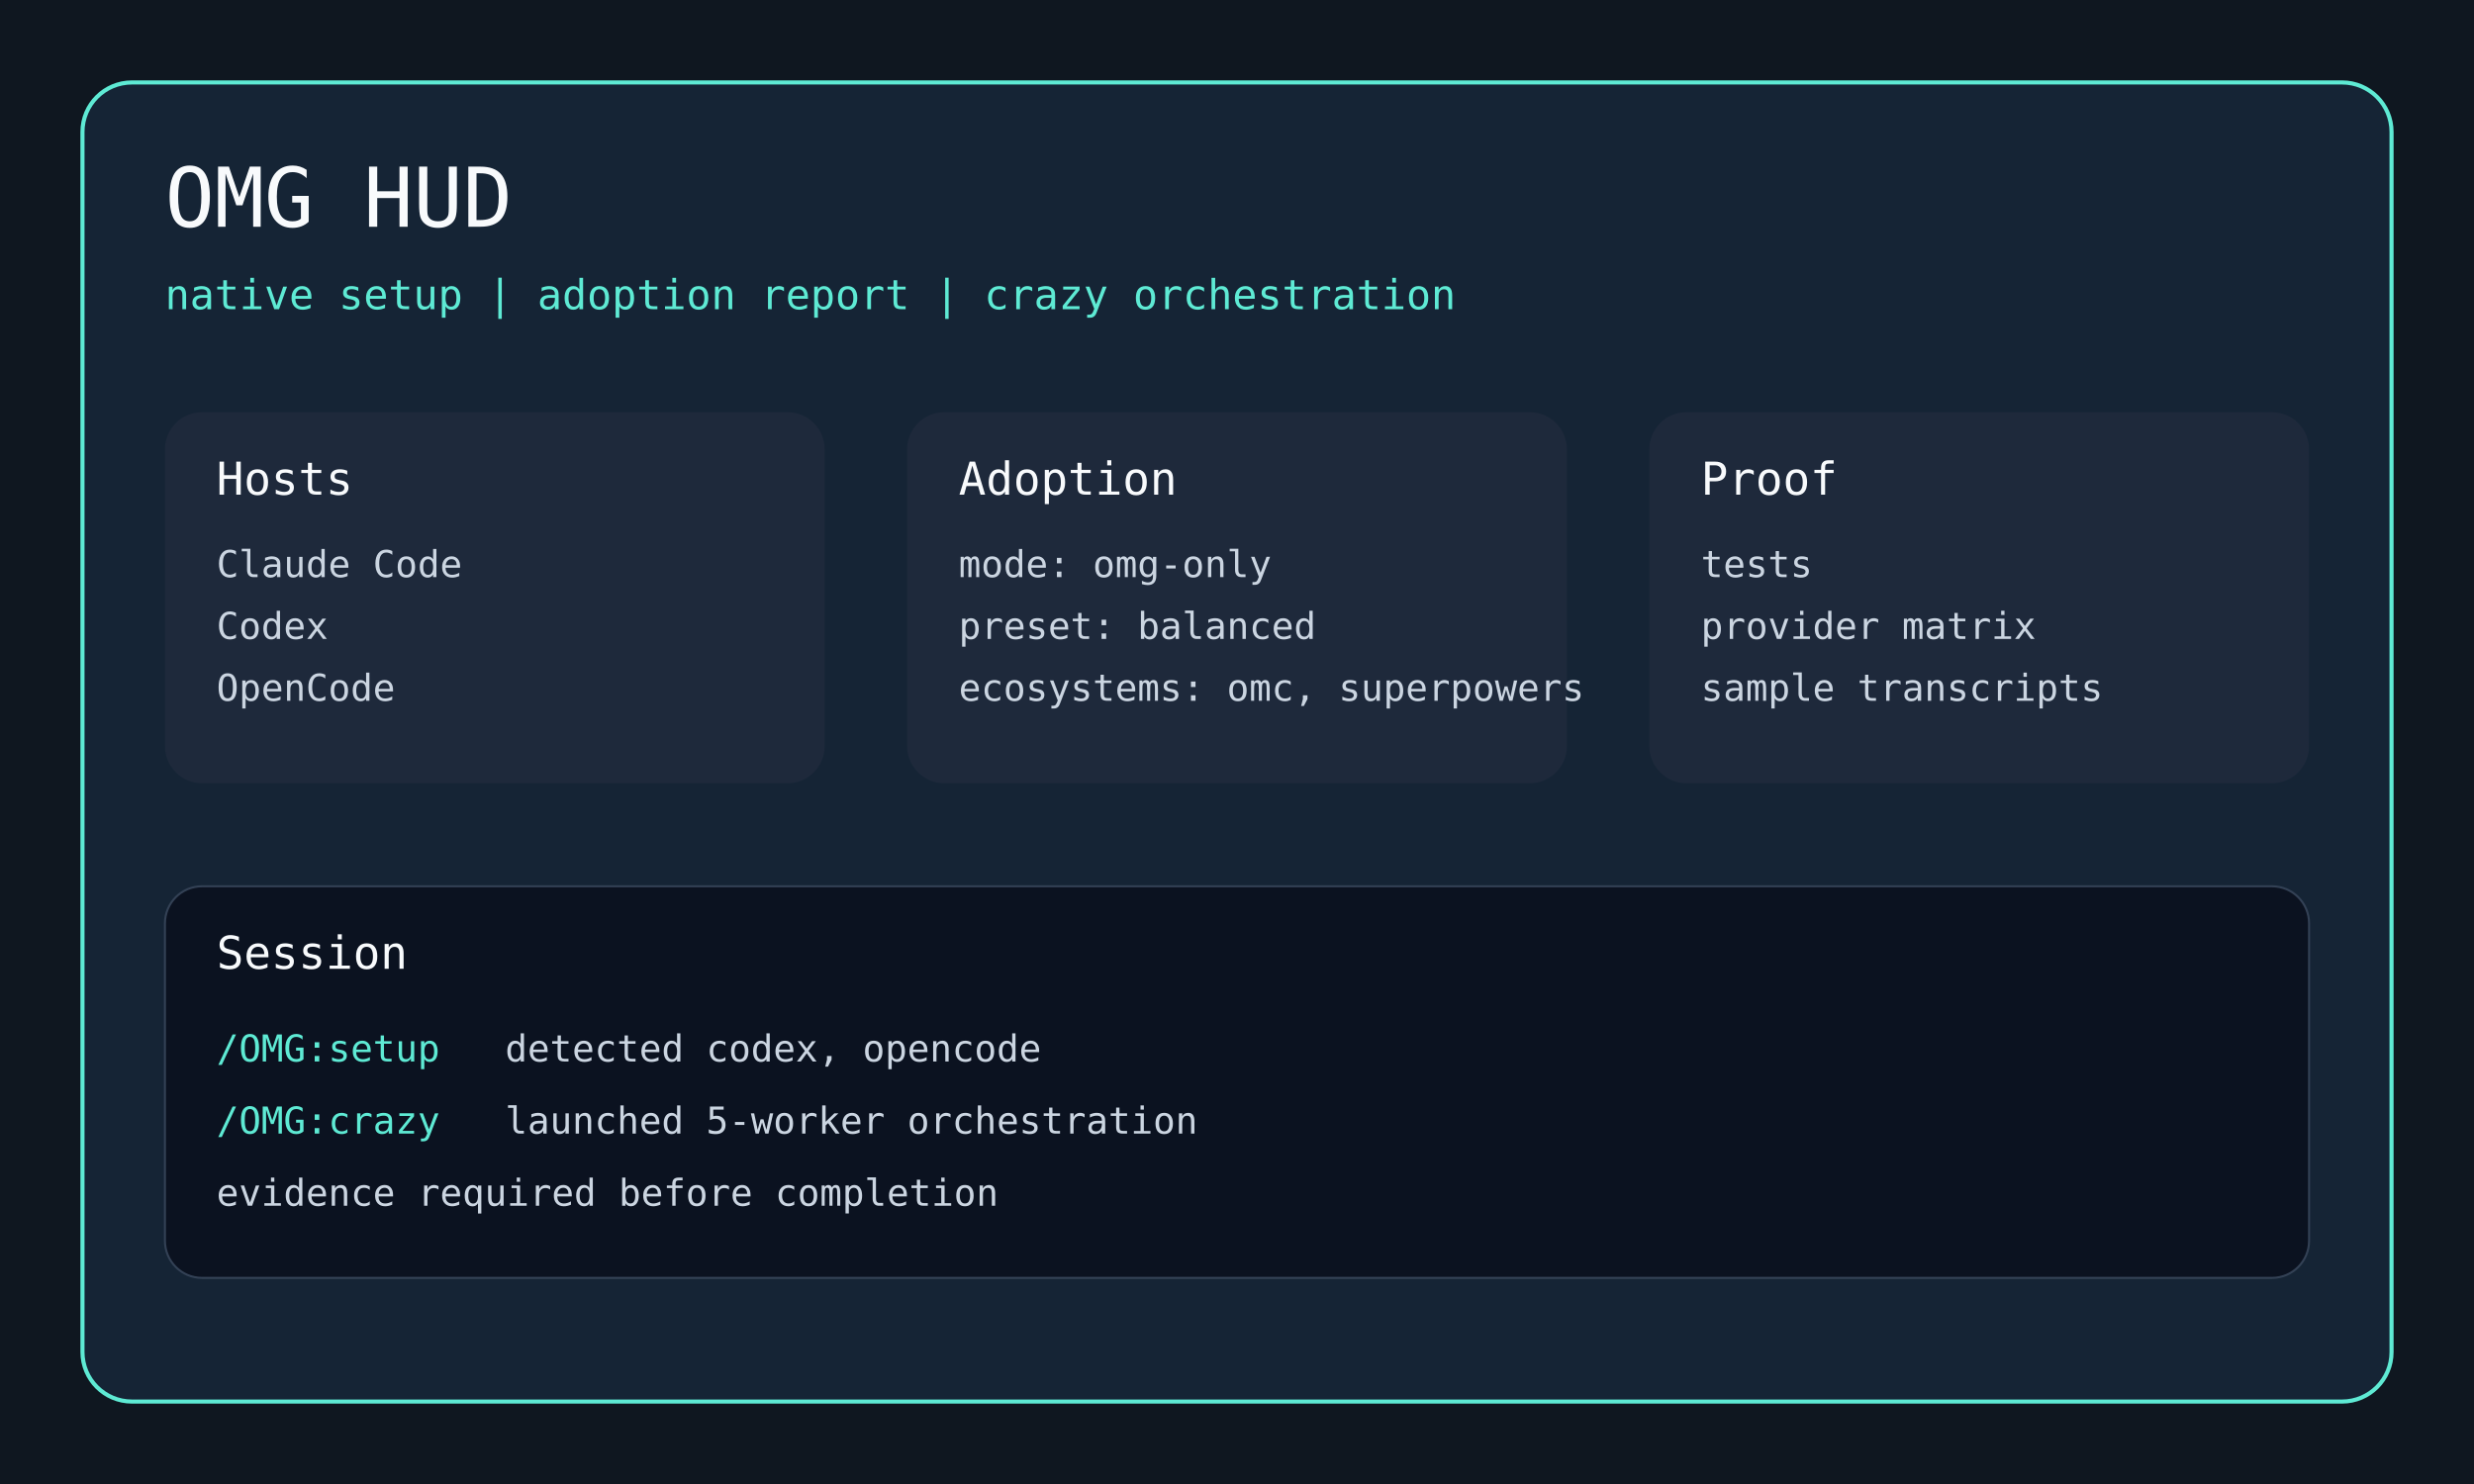
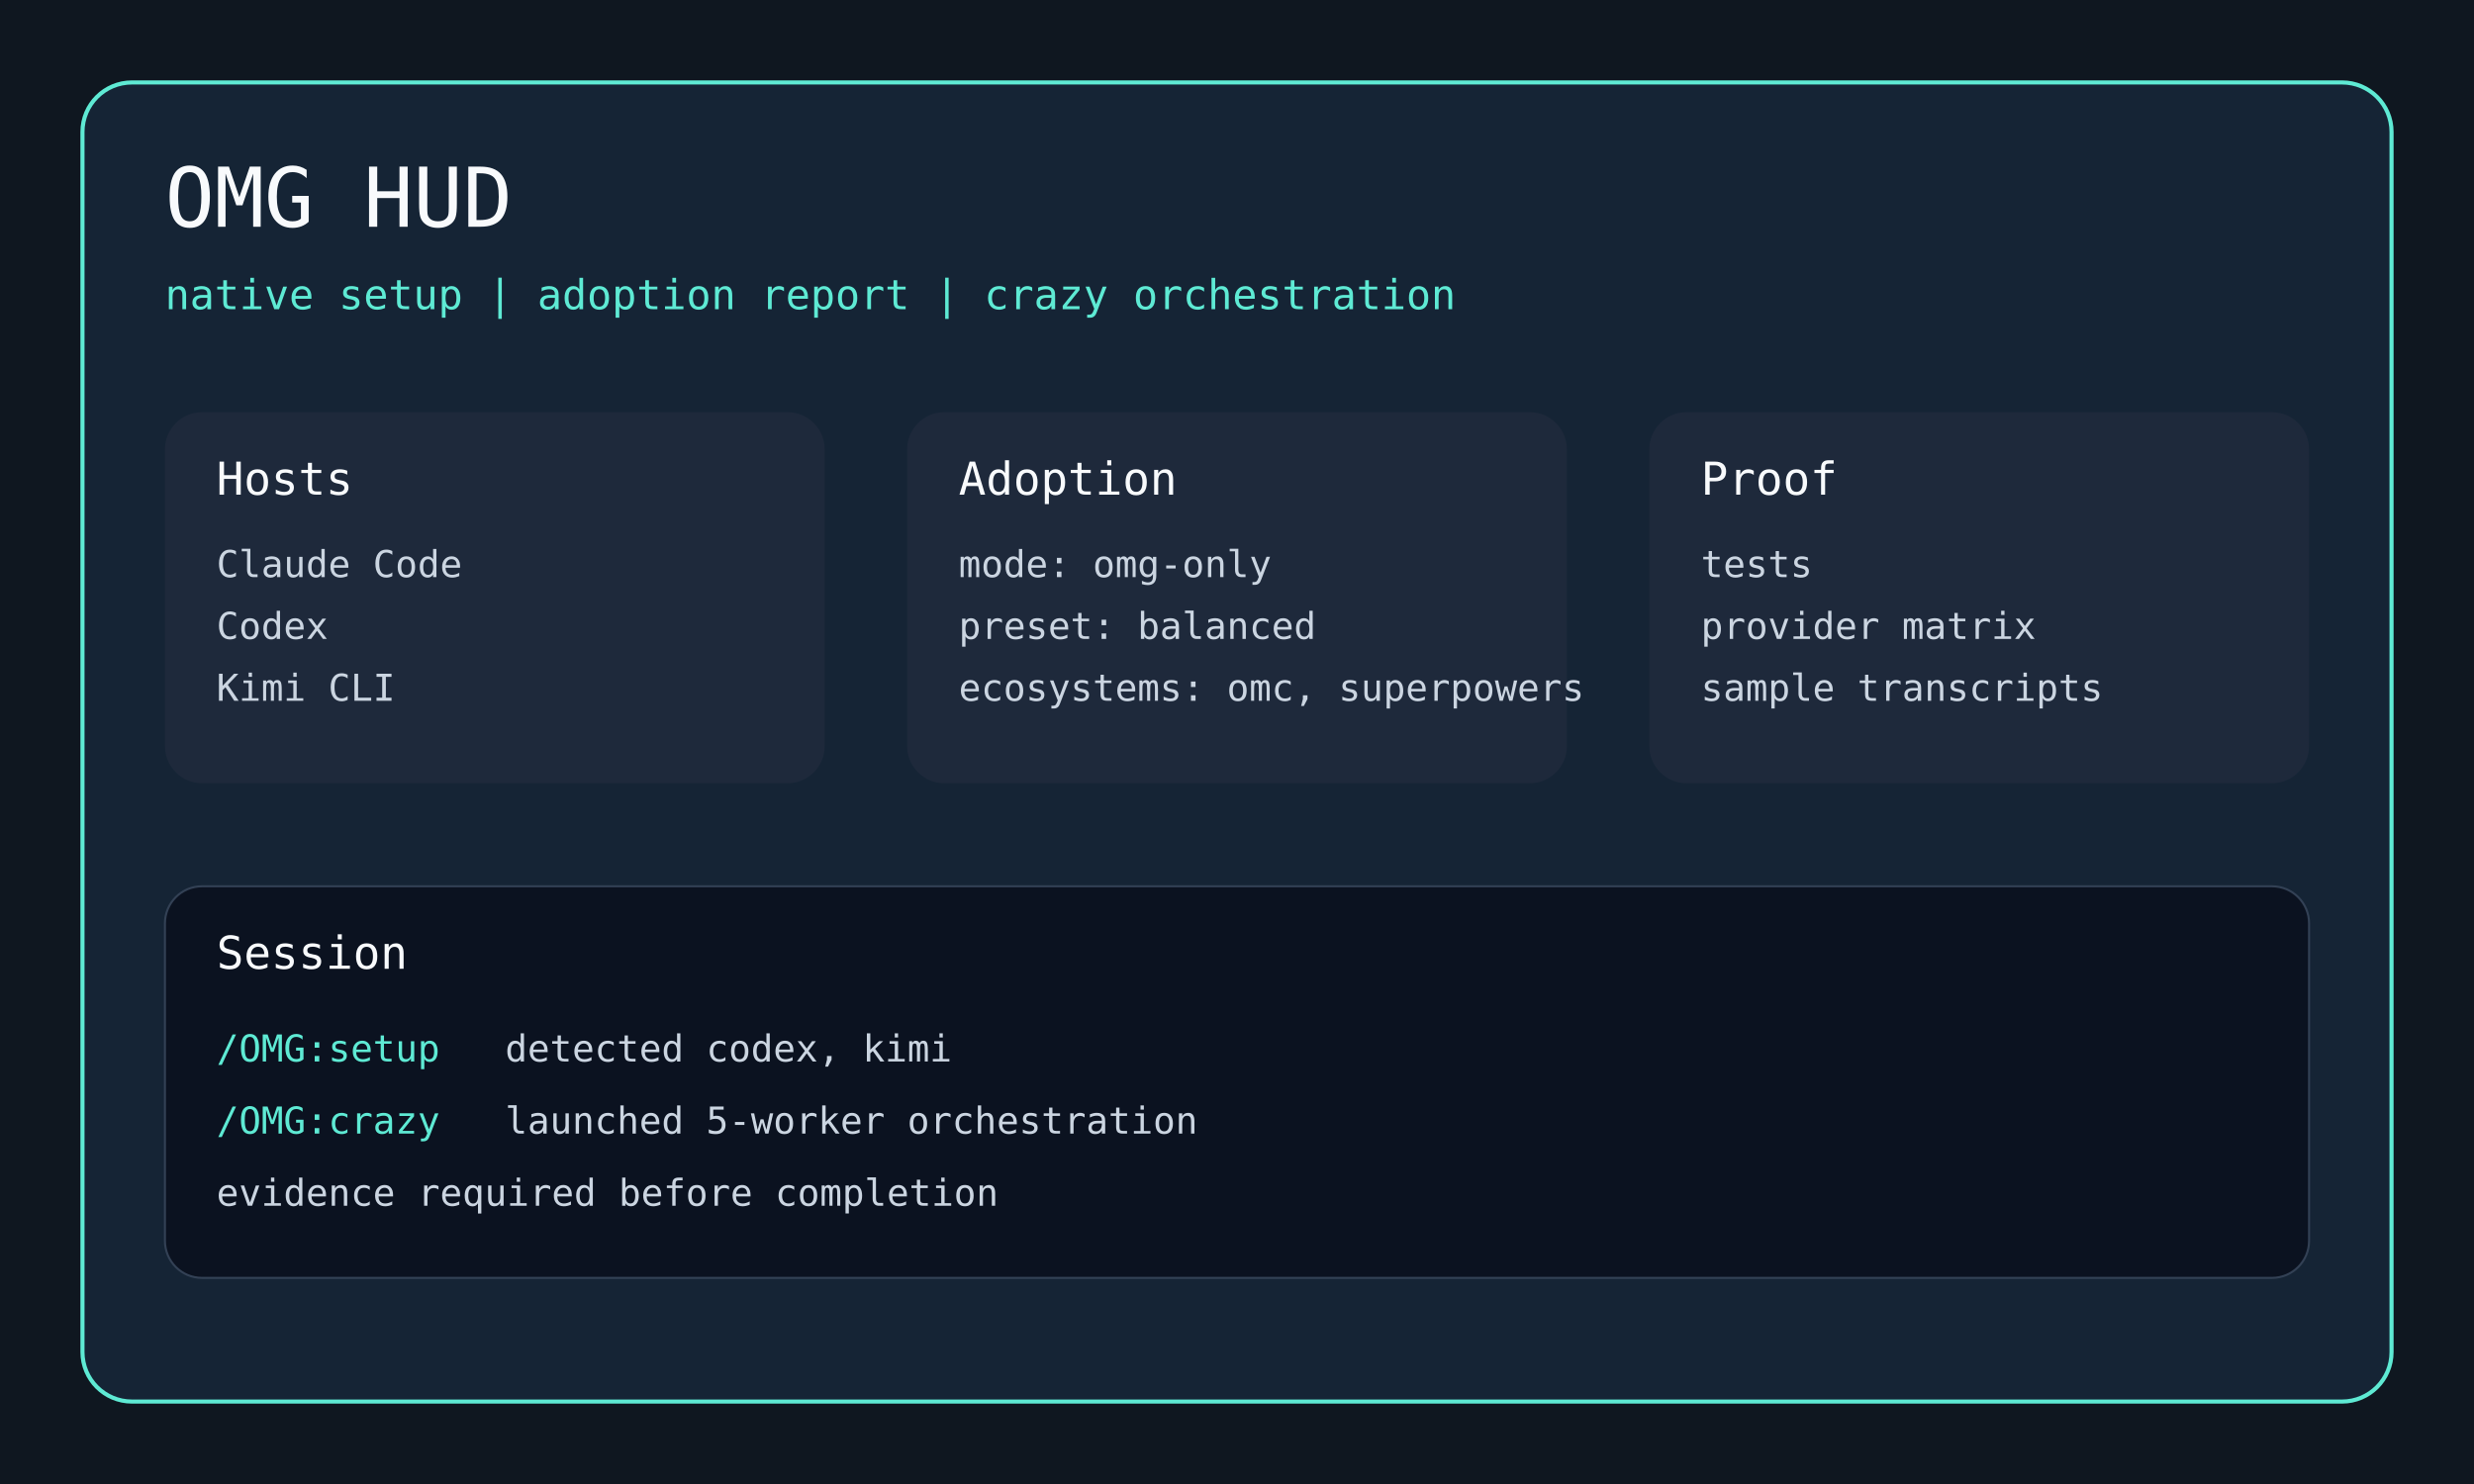
<svg xmlns="http://www.w3.org/2000/svg" width="1200" height="720" viewBox="0 0 1200 720">
  <rect width="1200" height="720" fill="#0f1720" />
  <rect x="40" y="40" width="1120" height="640" rx="24" fill="#152435" stroke="#5eead4" stroke-width="2" />
  <text x="80" y="110" fill="#f8fafc" font-family="monospace" font-size="40">OMG HUD</text>
  <text x="80" y="150" fill="#5eead4" font-family="monospace" font-size="20">native setup | adoption report | crazy orchestration</text>
  <rect x="80" y="200" width="320" height="180" rx="18" fill="#1e293b" />
  <text x="105" y="240" fill="#f8fafc" font-family="monospace" font-size="22">Hosts</text>
  <text x="105" y="280" fill="#cbd5e1" font-family="monospace" font-size="18">Claude Code</text>
  <text x="105" y="310" fill="#cbd5e1" font-family="monospace" font-size="18">Codex</text>
-   <text x="105" y="340" fill="#cbd5e1" font-family="monospace" font-size="18">OpenCode</text>
+   <text x="105" y="340" fill="#cbd5e1" font-family="monospace" font-size="18">Kimi CLI</text>
  <rect x="440" y="200" width="320" height="180" rx="18" fill="#1e293b" />
  <text x="465" y="240" fill="#f8fafc" font-family="monospace" font-size="22">Adoption</text>
  <text x="465" y="280" fill="#cbd5e1" font-family="monospace" font-size="18">mode: omg-only</text>
  <text x="465" y="310" fill="#cbd5e1" font-family="monospace" font-size="18">preset: balanced</text>
  <text x="465" y="340" fill="#cbd5e1" font-family="monospace" font-size="18">ecosystems: omc, superpowers</text>
  <rect x="800" y="200" width="320" height="180" rx="18" fill="#1e293b" />
  <text x="825" y="240" fill="#f8fafc" font-family="monospace" font-size="22">Proof</text>
  <text x="825" y="280" fill="#cbd5e1" font-family="monospace" font-size="18">tests</text>
  <text x="825" y="310" fill="#cbd5e1" font-family="monospace" font-size="18">provider matrix</text>
  <text x="825" y="340" fill="#cbd5e1" font-family="monospace" font-size="18">sample transcripts</text>
  <rect x="80" y="430" width="1040" height="190" rx="18" fill="#0b1220" stroke="#334155" stroke-width="1" />
  <text x="105" y="470" fill="#f8fafc" font-family="monospace" font-size="22">Session</text>
  <text x="105" y="515" fill="#5eead4" font-family="monospace" font-size="18">/OMG:setup</text>
-   <text x="245" y="515" fill="#cbd5e1" font-family="monospace" font-size="18">detected codex, opencode</text>
+   <text x="245" y="515" fill="#cbd5e1" font-family="monospace" font-size="18">detected codex, kimi</text>
  <text x="105" y="550" fill="#5eead4" font-family="monospace" font-size="18">/OMG:crazy</text>
  <text x="245" y="550" fill="#cbd5e1" font-family="monospace" font-size="18">launched 5-worker orchestration</text>
  <text x="105" y="585" fill="#cbd5e1" font-family="monospace" font-size="18">evidence required before completion</text>
</svg>
